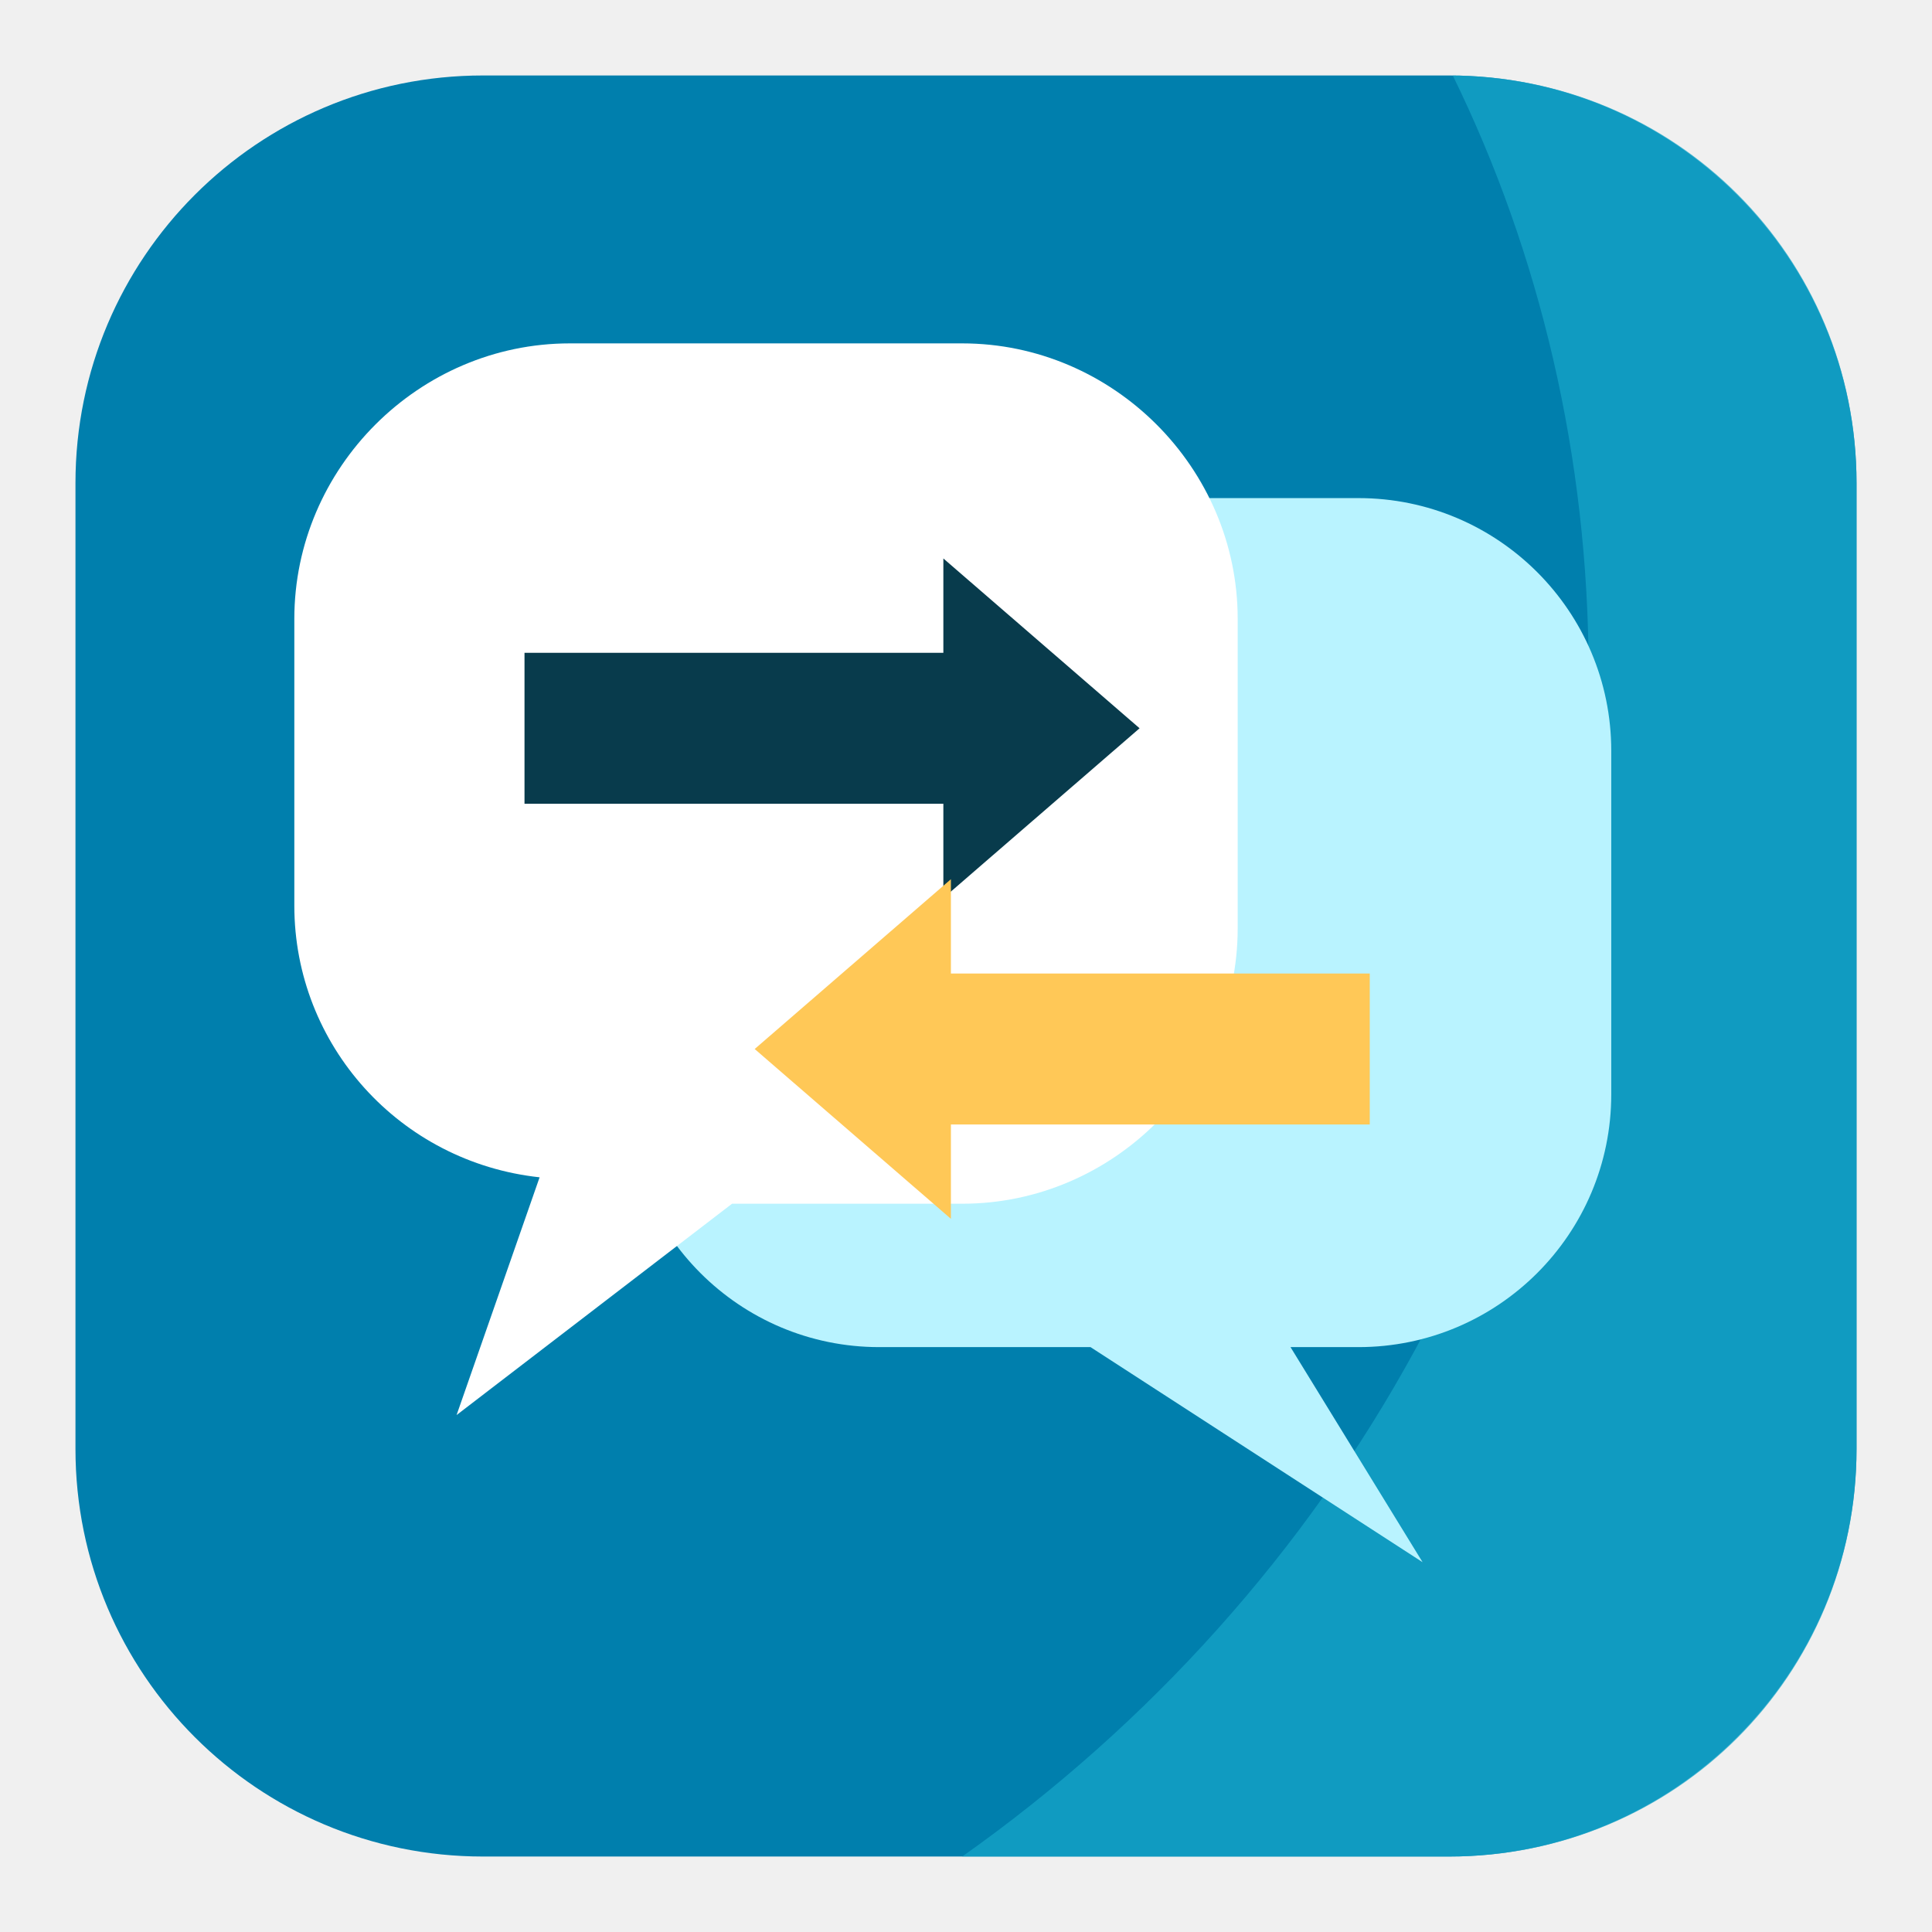
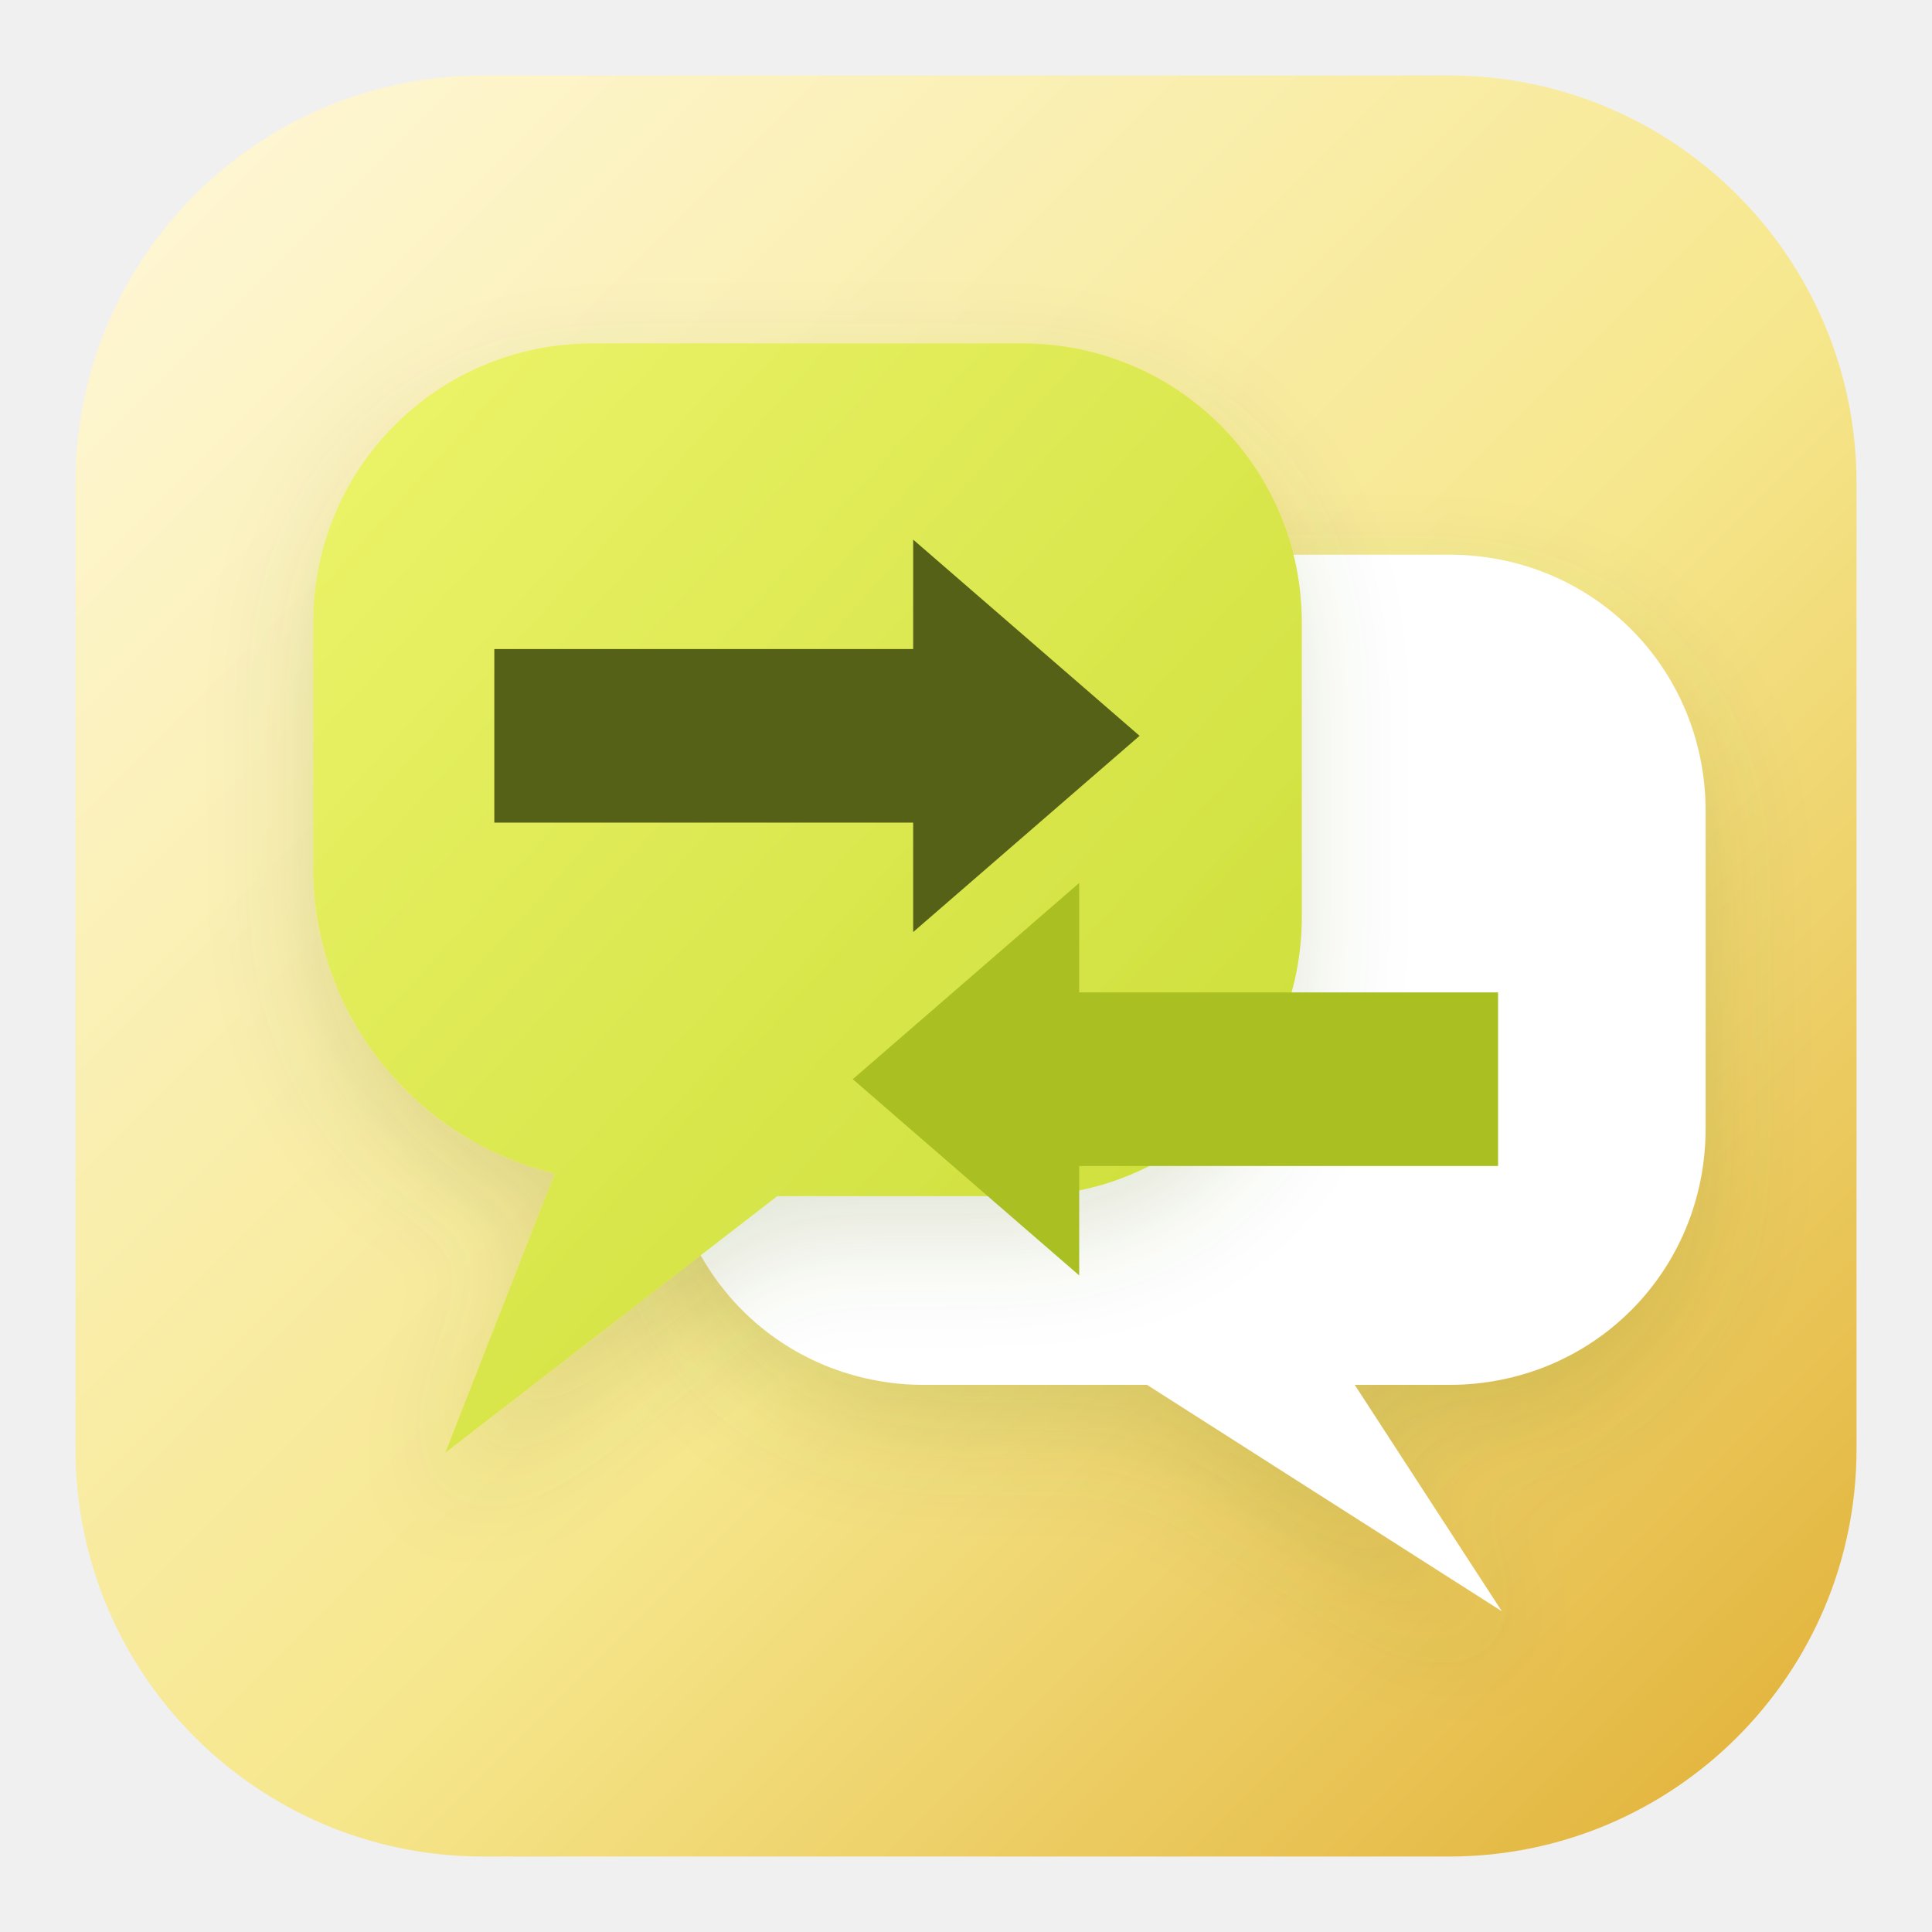
<svg xmlns="http://www.w3.org/2000/svg" width="512" height="512" viewBox="0 0 512 512">
-   <rect x="20" y="20" width="472" height="472" rx="108" fill="#007FAD" />
-   <path d="M303 20h81c60 0 108 48 108 108v256c0 60-48 108-108 108H255c99-70 166-184 166-314 0-57-13-111-36-158h-82z" fill="#16A6C9" opacity=".72" />
-   <path d="M233 132h127c37 0 67 30 67 67v91c0 37-30 67-67 67h-18l35 57-88-57h-56c-37 0-67-30-67-67v-91c0-37 30-67 67-67z" fill="#B9F3FF" />
-   <path d="M151 91h104c40 0 73 33 73 73v82c0 40-33 73-73 73h-61l-73 56 22-63c-37-4-65-35-65-72v-76c0-40 33-73 73-73z" fill="#FFFFFF" />
-   <path d="M139 173h111v-25l52 45-52 45v-25H139z" fill="#083B4C" />
-   <path d="M363 258H252v-25l-52 45 52 45v-25h111z" fill="#FFC857" />
+   <defs>
+     <linearGradient id="background" x1="0" y1="0" x2="1" y2="1">
+       <stop offset="0" stop-color="#FFF8DC" />
+       <stop offset="0.56" stop-color="#F6E78C" />
+       <stop offset="1" stop-color="#E0AD32" />
+     </linearGradient>
+     <linearGradient id="sprout" x1="0" y1="0" x2="1" y2="1">
+       <stop offset="0" stop-color="#EDF46B" />
+       <stop offset="1" stop-color="#C8DB32" />
+     </linearGradient>
+     <filter id="shadow" x="-20%" y="-20%" width="140%" height="150%">
+       <feDropShadow dx="0" dy="12" stdDeviation="14" flood-color="#566118" flood-opacity="0.16" />
+     </filter>
+   </defs>
+   <rect x="20" y="20" width="472" height="472" rx="108" fill="url(#background)" />
+   <path d="M245 147h139c38 0 68 30 68 68v84c0 38-30 68-68 68h-25l39 60-94-60h-59c-38 0-68-30-68-68v-84c0-38 30-68 68-68z" fill="#FFFFFF" filter="url(#shadow)" />
+   <path d="M126 91h145c41 0 74 33 74 74v78c0 41-33 74-74 74h-65l-88 68 29-74c-37-9-64-42-64-81v-65c0-41 33-74 74-74z" fill="url(#sprout)" filter="url(#shadow)" />
+   <path d="M131 172h111v-29l60 52-60 52v-29H131z" fill="#566118" />
+   <path d="M397 263H286v-29l-60 52 60 52v-29h111z" fill="#A9BF22" />
</svg>
